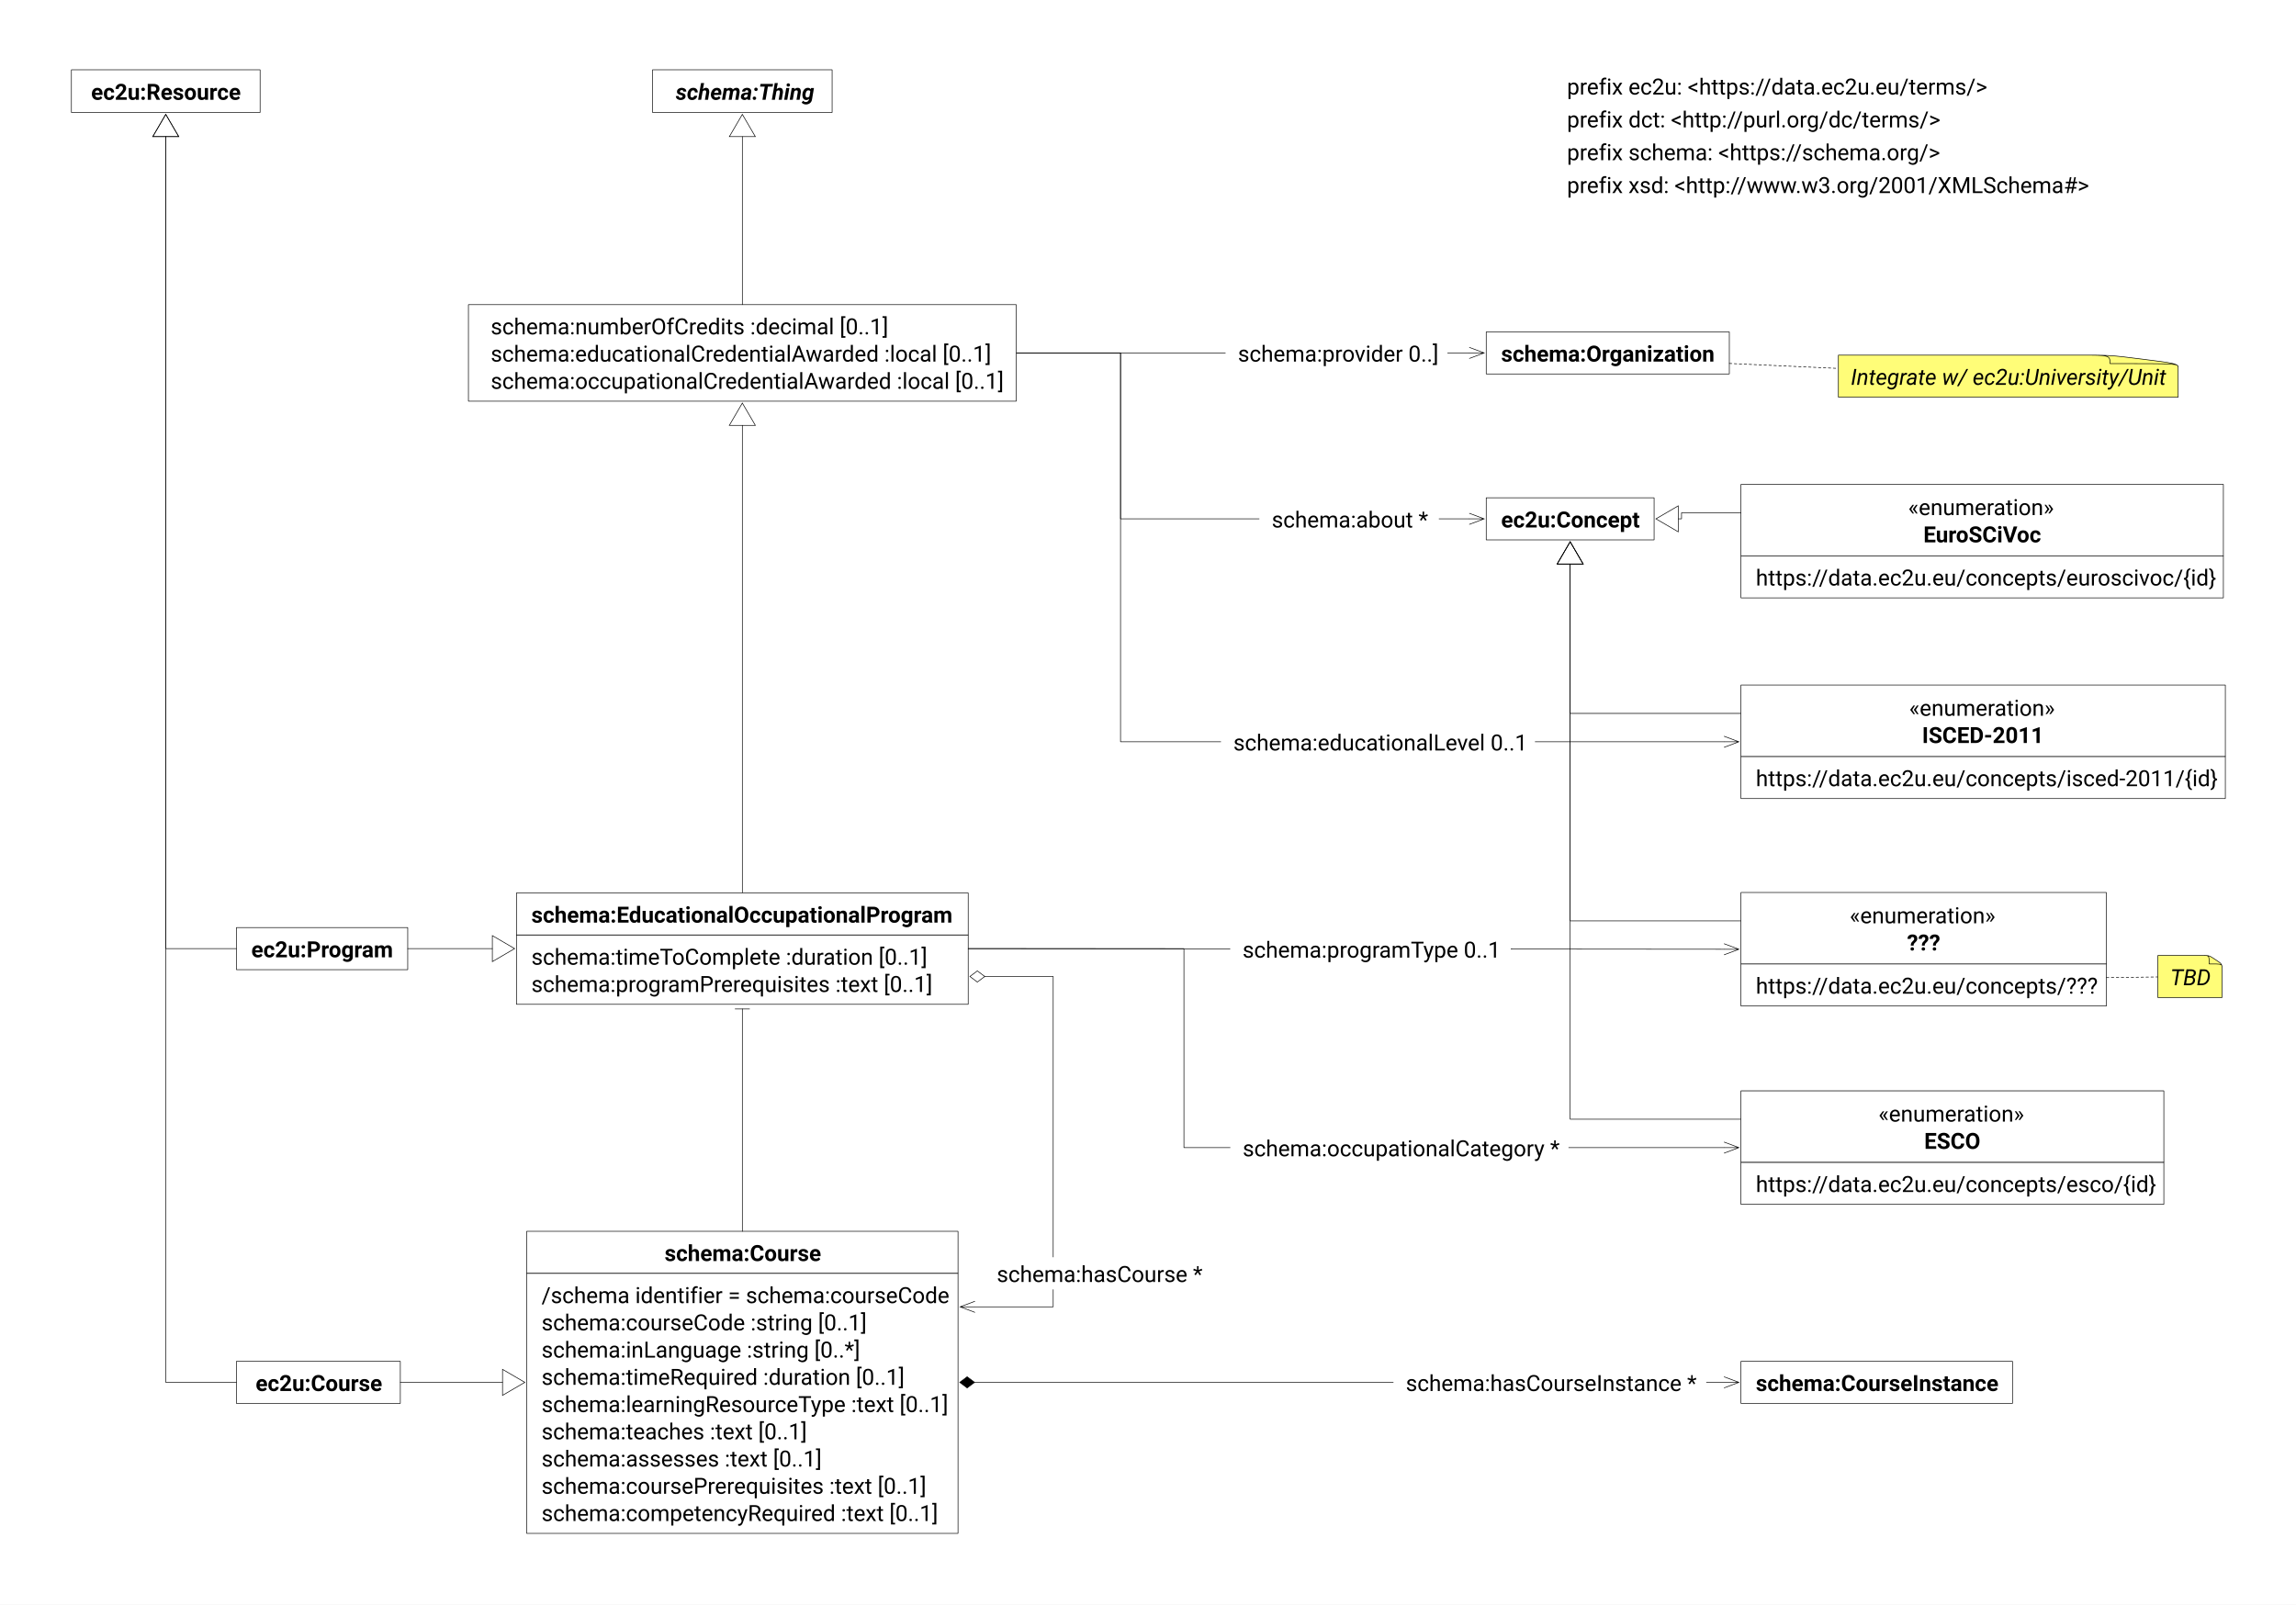
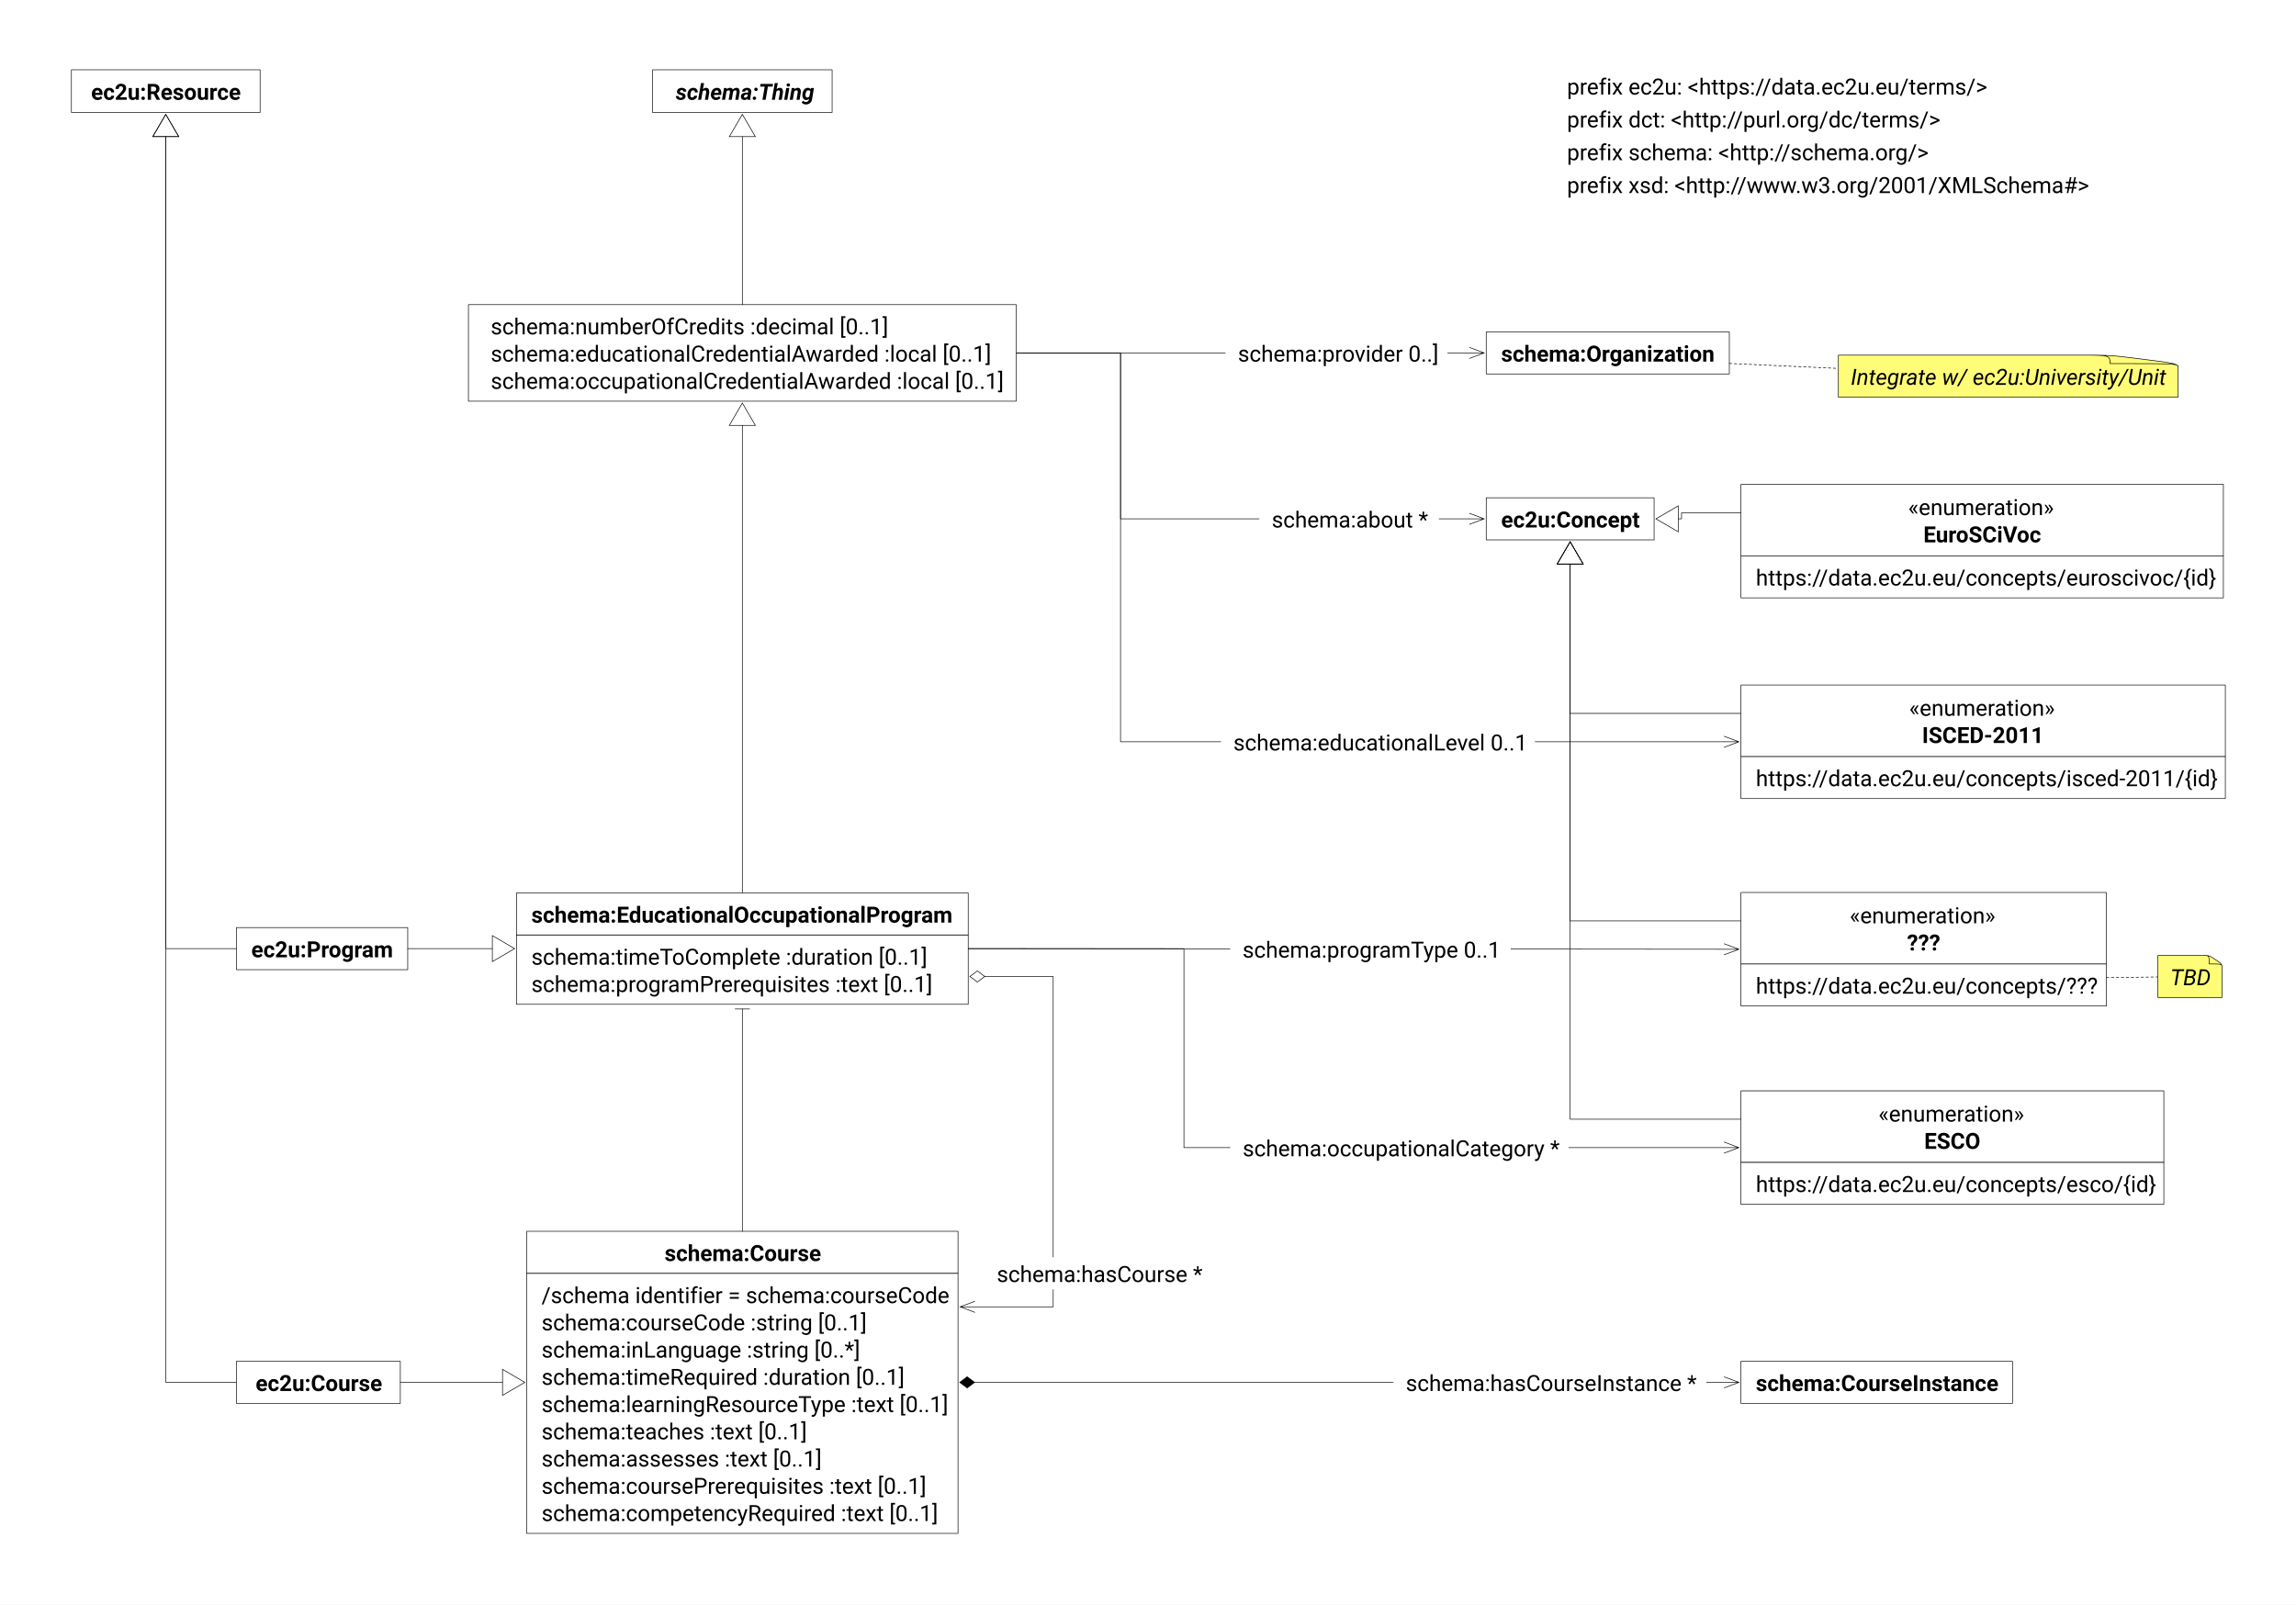
<svg xmlns="http://www.w3.org/2000/svg" xmlns:xlink="http://www.w3.org/1999/xlink" version="1.1" viewBox="-566 390 927 648" width="927" height="648">
  <defs>
    <marker orient="auto" overflow="visible" markerUnits="strokeWidth" id="UMLInheritance_Marker" stroke-linejoin="miter" stroke-miterlimit="10" viewBox="-1 -22 38 44" markerWidth="38" markerHeight="44" color="black">
      <g>
        <path d="M 36 0 L 0 -21 L 0 21 Z" fill="none" stroke="currentColor" stroke-width="1" />
      </g>
    </marker>
    <marker orient="auto" overflow="visible" markerUnits="strokeWidth" id="StickArrow_Marker" stroke-linejoin="miter" stroke-miterlimit="10" viewBox="-1 -10 26 20" markerWidth="26" markerHeight="20" color="black">
      <g>
        <path d="M 24 0 L 0 0 M 0 -9 L 24 0 L 0 9" fill="none" stroke="currentColor" stroke-width="1" />
      </g>
    </marker>
    <marker orient="auto" overflow="visible" markerUnits="strokeWidth" id="Diamond_Marker" stroke-linejoin="miter" stroke-miterlimit="10" viewBox="-25 -10 26 20" markerWidth="26" markerHeight="20" color="black">
      <g>
        <path d="M -24 0 L -12 9 L 0 0 L -12 -9 Z" fill="none" stroke="currentColor" stroke-width="1" />
      </g>
    </marker>
    <marker orient="auto" overflow="visible" markerUnits="strokeWidth" id="NegativeControls_Marker" stroke-linejoin="miter" stroke-miterlimit="10" viewBox="-1 -13 2 26" markerWidth="2" markerHeight="26" color="black">
      <g>
        <line x1="0" y1="-12" x2="0" y2="12" fill="none" stroke="currentColor" stroke-width="1" />
      </g>
    </marker>
    <marker orient="auto" overflow="visible" markerUnits="strokeWidth" id="FilledDiamond_Marker" stroke-linejoin="miter" stroke-miterlimit="10" viewBox="-25 -10 26 20" markerWidth="26" markerHeight="20" color="black">
      <g>
        <path d="M -24 0 L -12 9 L 0 0 L -12 -9 Z" fill="currentColor" stroke="currentColor" stroke-width="1" />
      </g>
    </marker>
  </defs>
  <g id="offerings" stroke-opacity="1" stroke-dasharray="none" fill="none" stroke="none" fill-opacity="1">
    <rect fill="white" x="-566" y="390" width="927" height="648" />
    <g id="offerings_Layer_1">
      <g id="Line_422">
        <path d="M 136.911 841.984 L 67.945 841.984 L 67.945 778.043 L 67.945 694.312 L 67.945 617.774" marker-end="url(#UMLInheritance_Marker)" stroke="black" stroke-linecap="round" stroke-linejoin="round" stroke-width=".25" />
      </g>
      <g id="Line_357">
        <path d="M 136.911 761.885 L 67.945 761.885 L 67.945 694.312 L 67.945 617.774" marker-end="url(#UMLInheritance_Marker)" stroke="black" stroke-linecap="round" stroke-linejoin="round" stroke-width=".25" />
      </g>
      <g id="Line_328">
        <path d="M 136.911 678.1 L 67.945 678.1 L 67.945 617.774" marker-end="url(#UMLInheritance_Marker)" stroke="black" stroke-linecap="round" stroke-linejoin="round" stroke-width=".25" />
      </g>
      <g id="Group_391">
        <g id="Graphic_392">
-           <a xlink:href="https://schema.org/Course">
+           <a xlink:href="http://schema.org/Course">
            <rect x="-353.359" y="887.244" width="174.154" height="17" fill="white" />
            <rect x="-353.359" y="887.244" width="174.154" height="17" stroke="black" stroke-linecap="round" stroke-linejoin="round" stroke-width=".25" />
            <text transform="translate(-297.6766 890.2441)" fill="black">
              <tspan font-family="Roboto" font-weight="bold" font-size="9" fill="black" x="0" y="9">
                                schema:Course
                            </tspan>
            </text>
          </a>
        </g>
        <g id="Graphic_393">
          <rect x="-353.359" y="904.244" width="174.154" height="105" fill="white" />
          <rect x="-353.359" y="904.244" width="174.154" height="105" stroke="black" stroke-linecap="round" stroke-linejoin="round" stroke-width=".25" />
          <text transform="translate(-347.359 907.2441)" fill="black">
            <tspan font-family="Roboto" font-size="9" fill="black" x="0" y="9">/schema identifier =
                            schema:courseCode
                        </tspan>
            <tspan font-family="Roboto" font-size="9" fill="black" x="0" y="20">schema:courseCode :string
                            [0..1]
                        </tspan>
            <tspan font-family="Roboto" font-size="9" fill="black" x="0" y="31">schema:inLanguage :string
                            [0..*]
                        </tspan>
            <tspan font-family="Roboto" font-size="9" fill="black" x="0" y="42">schema:timeRequired
                            :duration [0..1]
                        </tspan>
            <tspan font-family="Roboto" font-size="9" fill="black" x="0" y="53">schema:learningResourceType
                            :text [0..1]
                        </tspan>
            <tspan font-family="Roboto" font-size="9" fill="black" x="0" y="64">schema:teaches :text
                            [0..1]
                        </tspan>
            <tspan font-family="Roboto" font-size="9" fill="black" x="0" y="75">schema:assesses :text
                            [0..1]
                        </tspan>
            <tspan font-family="Roboto" font-size="9" fill="black" x="0" y="86">schema:coursePrerequisites
                            :text [0..1]
                        </tspan>
            <tspan font-family="Roboto" font-size="9" fill="black" x="0" y="97">schema:competencyRequired
                            :text [0..1]
                        </tspan>
          </text>
        </g>
      </g>
      <g id="Group_387">
        <g id="Graphic_388">
          <a xlink:href="things.svg">
            <rect x="-302.531" y="418.173" width="72.498" height="17.261" fill="white" />
            <rect x="-302.531" y="418.173" width="72.498" height="17.261" stroke="black" stroke-linecap="round" stroke-linejoin="round" stroke-width=".25" />
            <text transform="translate(-293.1744 421.3039)" fill="black">
              <tspan font-family="Roboto" font-style="italic" font-weight="bold" font-size="9" fill="black" x="0" y="9">schema:Thing
                            </tspan>
            </text>
          </a>
        </g>
      </g>
      <g id="Group_383">
        <g id="Graphic_384">
          <a xlink:href="resources.svg">
            <rect x="-537.165" y="418.173" width="76.179" height="17.261" fill="white" />
            <rect x="-537.165" y="418.173" width="76.179" height="17.261" stroke="black" stroke-linecap="round" stroke-linejoin="round" stroke-width=".25" />
            <text transform="translate(-529.2311 421.3039)" fill="black">
              <tspan font-family="Roboto" font-weight="bold" font-size="9" fill="black" x="0" y="9">
                                ec2u:Resource
                            </tspan>
            </text>
          </a>
        </g>
      </g>
      <g id="Line_382">
        <line x1="-266.282" y1="750.586" x2="-266.282" y2="561.772" marker-end="url(#UMLInheritance_Marker)" stroke="black" stroke-linecap="round" stroke-linejoin="round" stroke-width=".25" />
      </g>
      <g id="Group_376">
        <g id="Graphic_377">
          <rect x="-470.551" y="939.744" width="66.18" height="17" fill="white" />
          <rect x="-470.551" y="939.744" width="66.18" height="17" stroke="black" stroke-linecap="round" stroke-linejoin="round" stroke-width=".25" />
          <text transform="translate(-464.5512 942.7441)" fill="black">
            <tspan font-family="Roboto" font-weight="bold" font-size="9" fill="black" x="1.745" y="9">
                            ec2u:Course
                        </tspan>
          </text>
        </g>
      </g>
      <g id="Line_375">
        <line x1="-404.371" y1="948.244" x2="-363.109" y2="948.244" marker-end="url(#UMLInheritance_Marker)" stroke="black" stroke-linecap="round" stroke-linejoin="round" stroke-width=".25" />
      </g>
      <g id="Line_373">
        <path d="M -155.689 532.522 L -113.589 532.522 L -113.589 689.562 L 130.061 689.562" marker-end="url(#StickArrow_Marker)" stroke="black" stroke-linecap="round" stroke-linejoin="round" stroke-width=".25" />
      </g>
      <g id="Group_369">
        <g id="Graphic_370">
          <a xlink:href="datasets.svg">
            <rect x="34.055" y="591.024" width="67.78" height="17" fill="white" />
            <rect x="34.055" y="591.024" width="67.78" height="17" stroke="black" stroke-linecap="round" stroke-linejoin="round" stroke-width=".25" />
            <text transform="translate(40.05483 594.0236)" fill="black">
              <tspan font-family="Roboto" font-weight="bold" font-size="9" fill="black" x="0" y="9">
                                ec2u:Concept
                            </tspan>
            </text>
          </a>
        </g>
      </g>
      <g id="Group_367">
        <g id="Graphic_368">
          <text transform="translate(66.6712 419.1734)" fill="black">
            <tspan font-family="Roboto" font-size="9" fill="black" x="0" y="9">prefix ec2u: &lt;https://data.ec2u.eu/terms/&gt;</tspan>
          </text>
        </g>
      </g>
      <g id="Graphic_366">
-         <a xlink:href="https://schema.org/">
+         <a xlink:href="http://schema.org/">
          <text transform="translate(66.6712 445.6955)" fill="black">
-             <tspan font-family="Roboto" font-size="9" fill="black" x="0" y="9">prefix schema: &lt;https://schema.org/&gt;</tspan>
+             <tspan font-family="Roboto" font-size="9" fill="black" x="0" y="9">prefix schema: &lt;http://schema.org/&gt;</tspan>
          </text>
        </a>
      </g>
      <g id="Graphic_365">
        <rect x="-73.038" y="679.062" width="126.771" height="21" fill="white" />
        <text transform="translate(-68.03808 684.062)" fill="black">
          <tspan font-family="Roboto" font-size="9" fill="black" x="0" y="9">schema:educationalLevel 0..1
                    </tspan>
        </text>
      </g>
      <g id="Line_364">
        <path d="M -155.689 532.522 L -113.589 532.522 L -113.589 599.524 L 27.205 599.524" marker-end="url(#StickArrow_Marker)" stroke="black" stroke-linecap="round" stroke-linejoin="round" stroke-width=".25" />
      </g>
      <g id="Graphic_362">
        <a xlink:href="https://www.dublincore.org/specifications/dublin-core/dcmi-terms/">
          <text transform="translate(66.6712 432.4344)" fill="black">
            <tspan font-family="Roboto" font-size="9" fill="black" x="0" y="9">prefix dct: &lt;http://purl.org/dc/terms/&gt;</tspan>
          </text>
        </a>
      </g>
      <g id="Group_358">
        <g id="Graphic_360">
          <rect x="136.911" y="695.486" width="195.56" height="17" fill="white" />
          <rect x="136.911" y="695.486" width="195.56" height="17" stroke="black" stroke-linecap="round" stroke-linejoin="round" stroke-width=".25" />
          <text transform="translate(142.9112 698.4863)" fill="black">
            <tspan font-family="Roboto" font-size="9" fill="black" x="0" y="9">
                            https://data.ec2u.eu/concepts/isced-2011/{id}
                        </tspan>
          </text>
        </g>
        <g id="Graphic_359">
          <rect x="136.911" y="666.638" width="195.56" height="28.848" fill="white" />
          <rect x="136.911" y="666.638" width="195.56" height="28.848" stroke="black" stroke-linecap="round" stroke-linejoin="round" stroke-width=".25" />
          <text transform="translate(204.8169 670.062)" fill="black">
            <tspan font-family="Roboto" font-size="9" fill="black" x="0" y="9">«enumeration»</tspan>
            <tspan font-family="Roboto" font-weight="bold" font-size="9" fill="black" x="5.203" y="20">
                            ISCED-2011
                        </tspan>
          </text>
        </g>
      </g>
      <g id="Group_353">
        <g id="Graphic_354">
          <rect x="34.055" y="524.022" width="98.155" height="17" fill="white" />
          <rect x="34.055" y="524.022" width="98.155" height="17" stroke="black" stroke-linecap="round" stroke-linejoin="round" stroke-width=".25" />
          <text transform="translate(40.05483 527.0224)" fill="black">
            <tspan font-family="Roboto" font-weight="bold" font-size="9" fill="black" x="0" y="9">
                            schema:Organization
                        </tspan>
          </text>
        </g>
      </g>
      <g id="Graphic_351">
        <path d="M 313.426 538.444 C 313.426 536.834 311.684 536.635 298.958 535.041 L 298.823 535.024 C 286.03 533.414 285.897 533.414 272.767 533.414 C 255.284 533.414 176.244 533.414 176.244 533.414 L 176.244 550.414 L 313.426 550.414 L 313.426 538.444 Z" fill="#fffd78" />
        <path d="M 313.426 538.444 C 313.426 536.834 311.684 536.635 298.958 535.041 L 298.823 535.024 C 286.03 533.414 285.897 533.414 272.767 533.414 C 255.284 533.414 176.244 533.414 176.244 533.414 L 176.244 550.414 L 313.426 550.414 L 313.426 538.444 Z M 313.426 538.361 C 313.426 536.834 313.292 536.834 285.897 536.834 L 285.897 536.834 C 285.897 533.431 285.897 533.414 273.571 533.414" stroke="black" stroke-linecap="round" stroke-linejoin="round" stroke-width=".25" />
        <text transform="translate(181.2441 536.414)" fill="black">
          <tspan font-family="Roboto" font-style="italic" font-size="9" fill="black" x="0" y="9">Integrate w/
                        ec2u:University/Unit
                    </tspan>
        </text>
      </g>
      <g id="Line_350">
        <line x1="132.21" y1="536.772" x2="176.119" y2="538.777" stroke="black" stroke-linecap="round" stroke-linejoin="round" stroke-dasharray="1.0,1.0" stroke-width=".25" />
      </g>
      <g id="Group_346">
        <g id="Graphic_347">
-           <a xlink:href="https://schema.org/EducationalOccupationalProgram">
+           <a xlink:href="http://schema.org/EducationalOccupationalProgram">
            <rect x="-357.47" y="750.586" width="182.376" height="17" fill="white" />
            <rect x="-357.47" y="750.586" width="182.376" height="17" stroke="black" stroke-linecap="round" stroke-linejoin="round" stroke-width=".25" />
            <text transform="translate(-351.4701 753.5862)" fill="black">
              <tspan font-family="Roboto" font-weight="bold" font-size="9" fill="black" x="0" y="9">
                                schema:EducationalOccupationalProgram
                            </tspan>
            </text>
          </a>
        </g>
        <g id="Graphic_348">
          <rect x="-357.47" y="767.586" width="182.376" height="28" fill="white" />
          <rect x="-357.47" y="767.586" width="182.376" height="28" stroke="black" stroke-linecap="round" stroke-linejoin="round" stroke-width=".25" />
          <text transform="translate(-351.4701 770.5862)" fill="black">
            <tspan font-family="Roboto" font-size="9" fill="black" x="0" y="9">schema:timeToComplete
                            :duration [0..1]
                        </tspan>
            <tspan font-family="Roboto" font-size="9" fill="black" x="0" y="20">schema:programPrerequisites
                            :text [0..1]
                        </tspan>
          </text>
        </g>
      </g>
      <g id="Group_342">
        <g id="Graphic_343">
          <rect x="-470.551" y="764.586" width="69.168" height="17" fill="white" />
          <rect x="-470.551" y="764.586" width="69.168" height="17" stroke="black" stroke-linecap="round" stroke-linejoin="round" stroke-width=".25" />
          <text transform="translate(-464.5512 767.5862)" fill="black">
            <tspan font-family="Roboto" font-weight="bold" font-size="9" fill="black" x="0" y="9">
                            ec2u:Program
                        </tspan>
          </text>
        </g>
      </g>
      <g id="Line_341">
        <line x1="-401.383" y1="773.086" x2="-367.22" y2="773.086" marker-end="url(#UMLInheritance_Marker)" stroke="black" stroke-linecap="round" stroke-linejoin="round" stroke-width=".25" />
      </g>
      <g id="Line_339">
        <path d="M -168.407 784.336 L -140.774 784.336 L -140.774 917.744 L -172.355 917.744" marker-end="url(#StickArrow_Marker)" marker-start="url(#Diamond_Marker)" stroke="black" stroke-linecap="round" stroke-linejoin="round" stroke-width=".25" />
      </g>
      <g id="Graphic_338">
        <rect x="-166.545" y="897.714" width="88.125" height="13" fill="white" />
        <text transform="translate(-163.5446 898.7143)" fill="black">
          <tspan font-family="Roboto" font-size="9" fill="black" x="0" y="9">schema:hasCourse *</tspan>
        </text>
      </g>
      <g id="Line_337">
        <line x1="-155.689" y1="532.522" x2="27.205" y2="532.522" marker-end="url(#StickArrow_Marker)" stroke="black" stroke-linecap="round" stroke-linejoin="round" stroke-width=".25" />
      </g>
      <g id="Graphic_336">
        <rect x="-71.188" y="522.022" width="89.589" height="21" fill="white" />
        <text transform="translate(-66.18828 527.0224)" fill="black">
          <tspan font-family="Roboto" font-size="9" fill="black" x="0" y="9">schema:provider 0..]</tspan>
        </text>
      </g>
      <g id="Line_334">
        <path d="M -175.094 773.086 L -166.994 773.086 L 128.811 773.347 L 130.061 773.347" marker-end="url(#StickArrow_Marker)" stroke="black" stroke-linecap="round" stroke-linejoin="round" stroke-width=".25" />
      </g>
      <g id="Graphic_333">
        <rect x="-69.318" y="762.722" width="113.285" height="21" fill="white" />
        <text transform="translate(-64.31815 767.7224)" fill="black">
          <tspan font-family="Roboto" font-size="9" fill="black" x="0" y="9">schema:programType 0..1</tspan>
        </text>
      </g>
      <g id="Group_329">
        <g id="Graphic_331">
          <rect x="136.911" y="779.271" width="147.532" height="17" fill="white" />
          <rect x="136.911" y="779.271" width="147.532" height="17" stroke="black" stroke-linecap="round" stroke-linejoin="round" stroke-width=".25" />
          <text transform="translate(142.9112 782.2715)" fill="black">
            <tspan font-family="Roboto" font-size="9" fill="black" x="0" y="9">
                            https://data.ec2u.eu/concepts/???
                        </tspan>
          </text>
        </g>
        <g id="Graphic_330">
          <rect x="136.911" y="750.423" width="147.532" height="28.848" fill="white" />
          <rect x="136.911" y="750.423" width="147.532" height="28.848" stroke="black" stroke-linecap="round" stroke-linejoin="round" stroke-width=".25" />
          <text transform="translate(180.803 753.8472)" fill="black">
            <tspan font-family="Roboto" font-size="9" fill="black" x="0" y="9">«enumeration»</tspan>
            <tspan font-family="Roboto" font-weight="bold" font-size="9" fill="black" x="23.144" y="20">
                            ???
                        </tspan>
          </text>
        </g>
      </g>
      <g id="Graphic_395">
        <path d="M 331.137 780.887 C 331.137 779.276 330.808 779.077 328.404 777.483 L 328.379 777.467 C 325.962 775.856 325.936 775.856 323.456 775.856 C 320.153 775.856 305.22 775.856 305.22 775.856 L 305.22 792.856 L 331.137 792.856 L 331.137 780.887 Z" fill="#fffd78" />
        <path d="M 331.137 780.887 C 331.137 779.276 330.808 779.077 328.404 777.483 L 328.379 777.467 C 325.962 775.856 325.936 775.856 323.456 775.856 C 320.153 775.856 305.22 775.856 305.22 775.856 L 305.22 792.856 L 331.137 792.856 L 331.137 780.887 Z M 331.137 780.804 C 331.137 779.276 331.112 779.276 325.936 779.276 L 325.936 779.276 C 325.936 775.873 325.936 775.856 323.608 775.856" stroke="black" stroke-linecap="round" stroke-linejoin="round" stroke-width=".25" />
        <text transform="translate(310.2205 778.8563)" fill="black">
          <tspan font-family="Roboto" font-style="italic" font-size="9" fill="black" x="0" y="9">TBD</tspan>
        </text>
      </g>
      <g id="Line_396">
        <line x1="284.443" y1="784.809" x2="305.096" y2="784.532" stroke="black" stroke-linecap="round" stroke-linejoin="round" stroke-dasharray="1.0,1.0" stroke-width=".25" />
      </g>
      <g id="Line_397">
        <line x1="-266.282" y1="887.244" x2="-266.282" y2="797.461" marker-end="url(#NegativeControls_Marker)" stroke="black" stroke-linecap="round" stroke-linejoin="round" stroke-width=".25" />
      </g>
      <g id="Group_406">
        <g id="Graphic_407">
          <a xlink:href="https://www.w3.org/TR/xmlschema-2/#built-in-datatypes">
            <text transform="translate(66.6712 458.9566)" fill="black">
              <tspan font-family="Roboto" font-size="9" fill="black" x="0" y="9">prefix xsd: &lt;http://www.w3.org/2001/XMLSchema#&gt;</tspan>
            </text>
          </a>
        </g>
      </g>
      <g id="Group_408">
        <g id="Graphic_410">
          <rect x="136.911" y="859.37" width="170.73" height="17" fill="white" />
          <rect x="136.911" y="859.37" width="170.73" height="17" stroke="black" stroke-linecap="round" stroke-linejoin="round" stroke-width=".25" />
          <text transform="translate(142.9112 862.3705)" fill="black">
            <tspan font-family="Roboto" font-size="9" fill="black" x="0" y="9">
                            https://data.ec2u.eu/concepts/esco/{id}
                        </tspan>
          </text>
        </g>
        <g id="Graphic_409">
          <rect x="136.911" y="830.522" width="170.73" height="28.848" fill="white" />
          <rect x="136.911" y="830.522" width="170.73" height="28.848" stroke="black" stroke-linecap="round" stroke-linejoin="round" stroke-width=".25" />
          <text transform="translate(192.4024 833.9462)" fill="black">
            <tspan font-family="Roboto" font-size="9" fill="black" x="0" y="9">«enumeration»</tspan>
            <tspan font-family="Roboto" font-weight="bold" font-size="9" fill="black" x="18.486" y="20">
                            ESCO
                        </tspan>
          </text>
        </g>
      </g>
      <g id="Line_412">
        <path d="M -175.094 773.086 L -87.994 773.086 L -87.994 853.446 L 130.061 853.446" marker-end="url(#StickArrow_Marker)" stroke="black" stroke-linecap="round" stroke-linejoin="round" stroke-width=".25" />
      </g>
      <g id="Graphic_413">
        <rect x="-69.268" y="842.946" width="136.549" height="21" fill="white" />
        <text transform="translate(-64.26813 847.9462)" fill="black">
          <tspan font-family="Roboto" font-size="9" fill="black" x="0" y="9">schema:occupationalCategory *
                    </tspan>
        </text>
      </g>
      <g id="Graphic_363">
        <rect x="-57.544" y="589.024" width="72.477" height="21" fill="white" />
        <text transform="translate(-52.54351 594.0236)" fill="black">
          <tspan font-family="Roboto" font-size="9" fill="black" x="0" y="9">schema:about *</tspan>
        </text>
      </g>
      <g id="Group_417">
        <g id="Graphic_419">
          <rect x="-376.875" y="513.022" width="221.186" height="39" fill="white" />
          <rect x="-376.875" y="513.022" width="221.186" height="39" stroke="black" stroke-linecap="round" stroke-linejoin="round" stroke-width=".25" />
          <text transform="translate(-367.8748 516.0224)" fill="black">
            <tspan font-family="Roboto" font-size="9" fill="black" x="0" y="9">schema:numberOfCredits
                            :decimal [0..1]
                        </tspan>
            <tspan font-family="Roboto" font-size="9" fill="black" x="0" y="20">
                            schema:educationalCredentialAwarded :local [0..1]
                        </tspan>
            <tspan font-family="Roboto" font-size="9" fill="black" x="0" y="31">
                            schema:occupationalCredentialAwarded :local [0..1]
                        </tspan>
          </text>
        </g>
      </g>
      <g id="Line_421">
        <line x1="-266.282" y1="513.022" x2="-266.282" y2="445.184" marker-end="url(#UMLInheritance_Marker)" stroke="black" stroke-linecap="round" stroke-linejoin="round" stroke-width=".25" />
      </g>
      <g id="Group_423">
        <g id="Graphic_424">
          <rect x="136.911" y="585.599" width="194.769" height="28.848" fill="white" />
          <rect x="136.911" y="585.599" width="194.769" height="28.848" stroke="black" stroke-linecap="round" stroke-linejoin="round" stroke-width=".25" />
          <text transform="translate(204.4214 589.0236)" fill="black">
            <tspan font-family="Roboto" font-size="9" fill="black" x="0" y="9">«enumeration»</tspan>
            <tspan font-family="Roboto" font-weight="bold" font-size="9" fill="black" x="6.133" y="20">
                            EuroSCiVoc
                        </tspan>
          </text>
        </g>
        <g id="Graphic_425">
          <rect x="136.911" y="614.448" width="194.769" height="17" fill="white" />
          <rect x="136.911" y="614.448" width="194.769" height="17" stroke="black" stroke-linecap="round" stroke-linejoin="round" stroke-width=".25" />
          <text transform="translate(142.9112 617.4479)" fill="black">
            <tspan font-family="Roboto" font-size="9" fill="black" x="0" y="9">
                            https://data.ec2u.eu/concepts/euroscivoc/{id}
                        </tspan>
          </text>
        </g>
      </g>
      <g id="Line_427">
        <path d="M 136.911 597.062 L 112.911 597.062 L 112.911 599.524 L 111.585 599.524" marker-end="url(#UMLInheritance_Marker)" stroke="black" stroke-linecap="round" stroke-linejoin="round" stroke-width=".25" />
      </g>
      <g id="Group_428">
        <g id="Graphic_429">
-           <a xlink:href="https://schema.org/CourseInstance">
+           <a xlink:href="http://schema.org/CourseInstance">
            <rect x="136.911" y="939.744" width="109.629" height="17" fill="white" />
            <rect x="136.911" y="939.744" width="109.629" height="17" stroke="black" stroke-linecap="round" stroke-linejoin="round" stroke-width=".25" />
            <text transform="translate(142.9112 942.7441)" fill="black">
              <tspan font-family="Roboto" font-weight="bold" font-size="9" fill="black" x="0" y="9">
                                schema:CourseInstance
                            </tspan>
            </text>
          </a>
        </g>
      </g>
      <g id="Line_432">
        <line x1="-172.518" y1="948.244" x2="130.061" y2="948.244" marker-end="url(#StickArrow_Marker)" marker-start="url(#FilledDiamond_Marker)" stroke="black" stroke-linecap="round" stroke-linejoin="round" stroke-width=".25" />
      </g>
      <g id="Graphic_433">
        <rect x="-3.4" y="937.744" width="126.288" height="21" fill="white" />
        <text transform="translate(1.599756 942.7441)" fill="black">
          <tspan font-family="Roboto" font-size="9" fill="black" x="0" y="9">schema:hasCourseInstance *
                    </tspan>
        </text>
      </g>
      <g id="Line_439">
        <path d="M -470.551 773.086 L -499.076 773.086 L -499.076 445.184" marker-end="url(#UMLInheritance_Marker)" stroke="black" stroke-linecap="round" stroke-linejoin="round" stroke-width=".25" />
      </g>
      <g id="Line_441">
        <path d="M -470.551 948.244 L -499.076 948.244 L -499.076 445.184" marker-end="url(#UMLInheritance_Marker)" stroke="black" stroke-linecap="round" stroke-linejoin="round" stroke-width=".25" />
      </g>
    </g>
  </g>
</svg>
